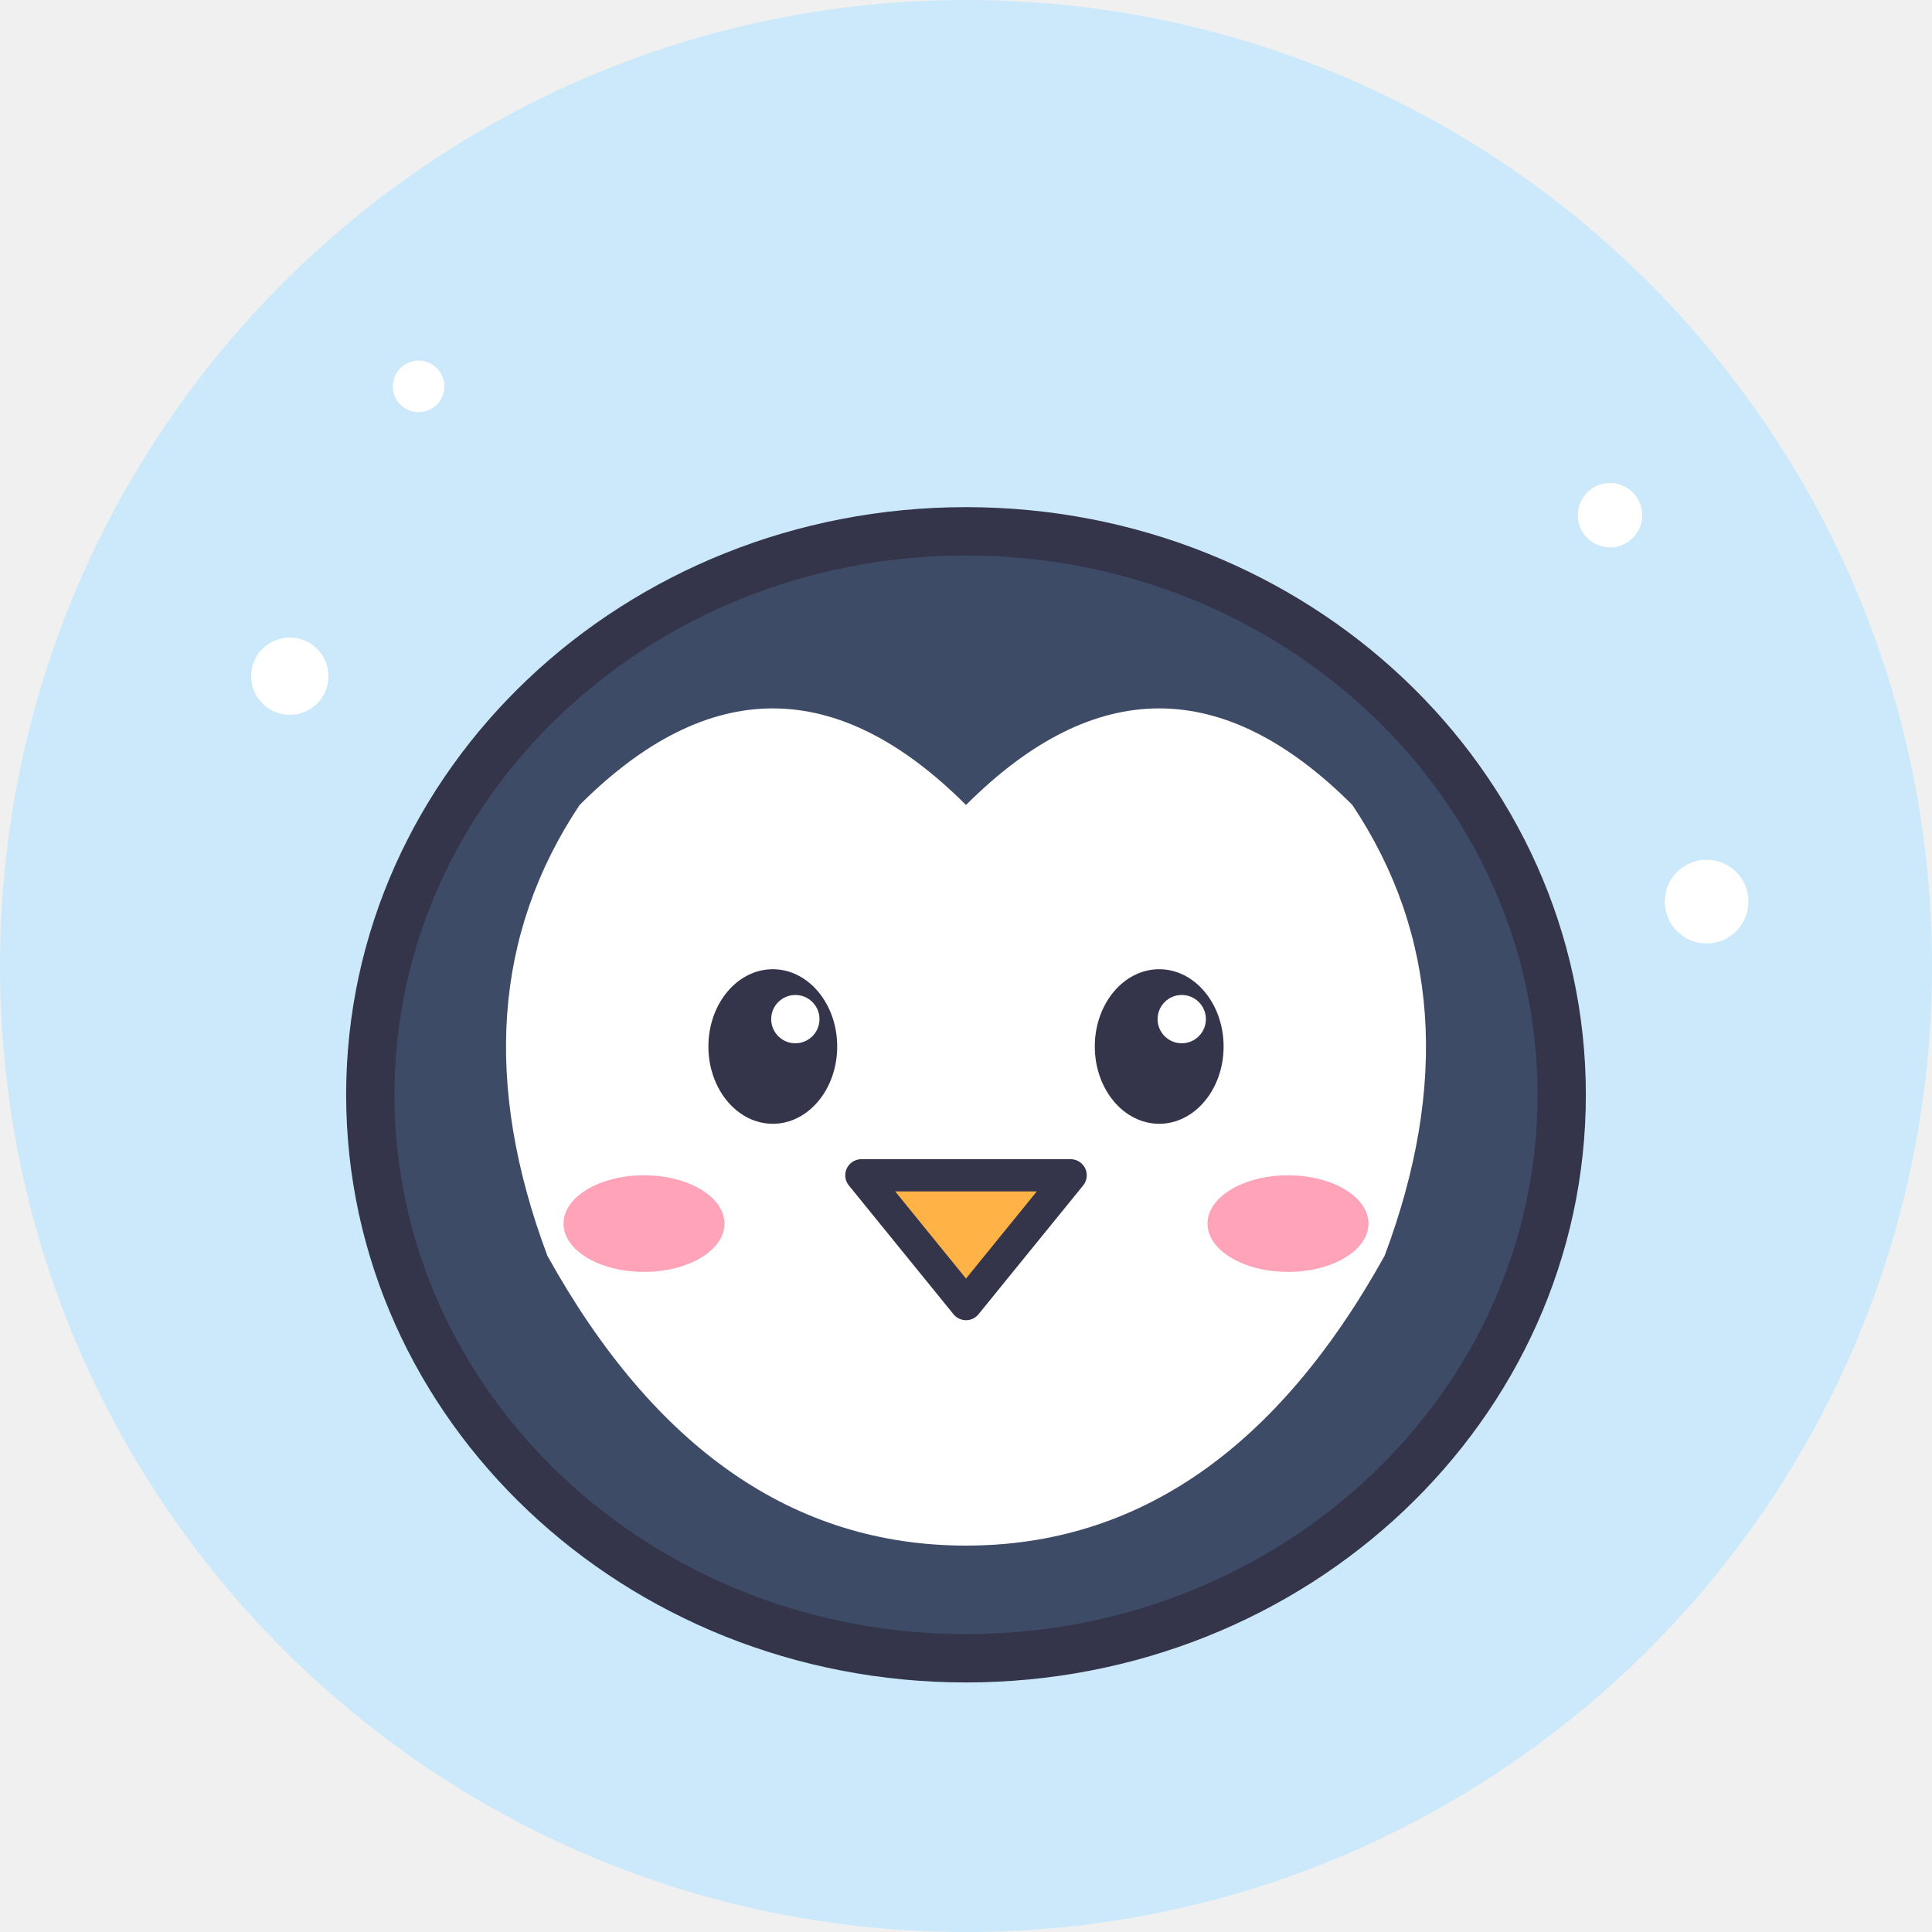
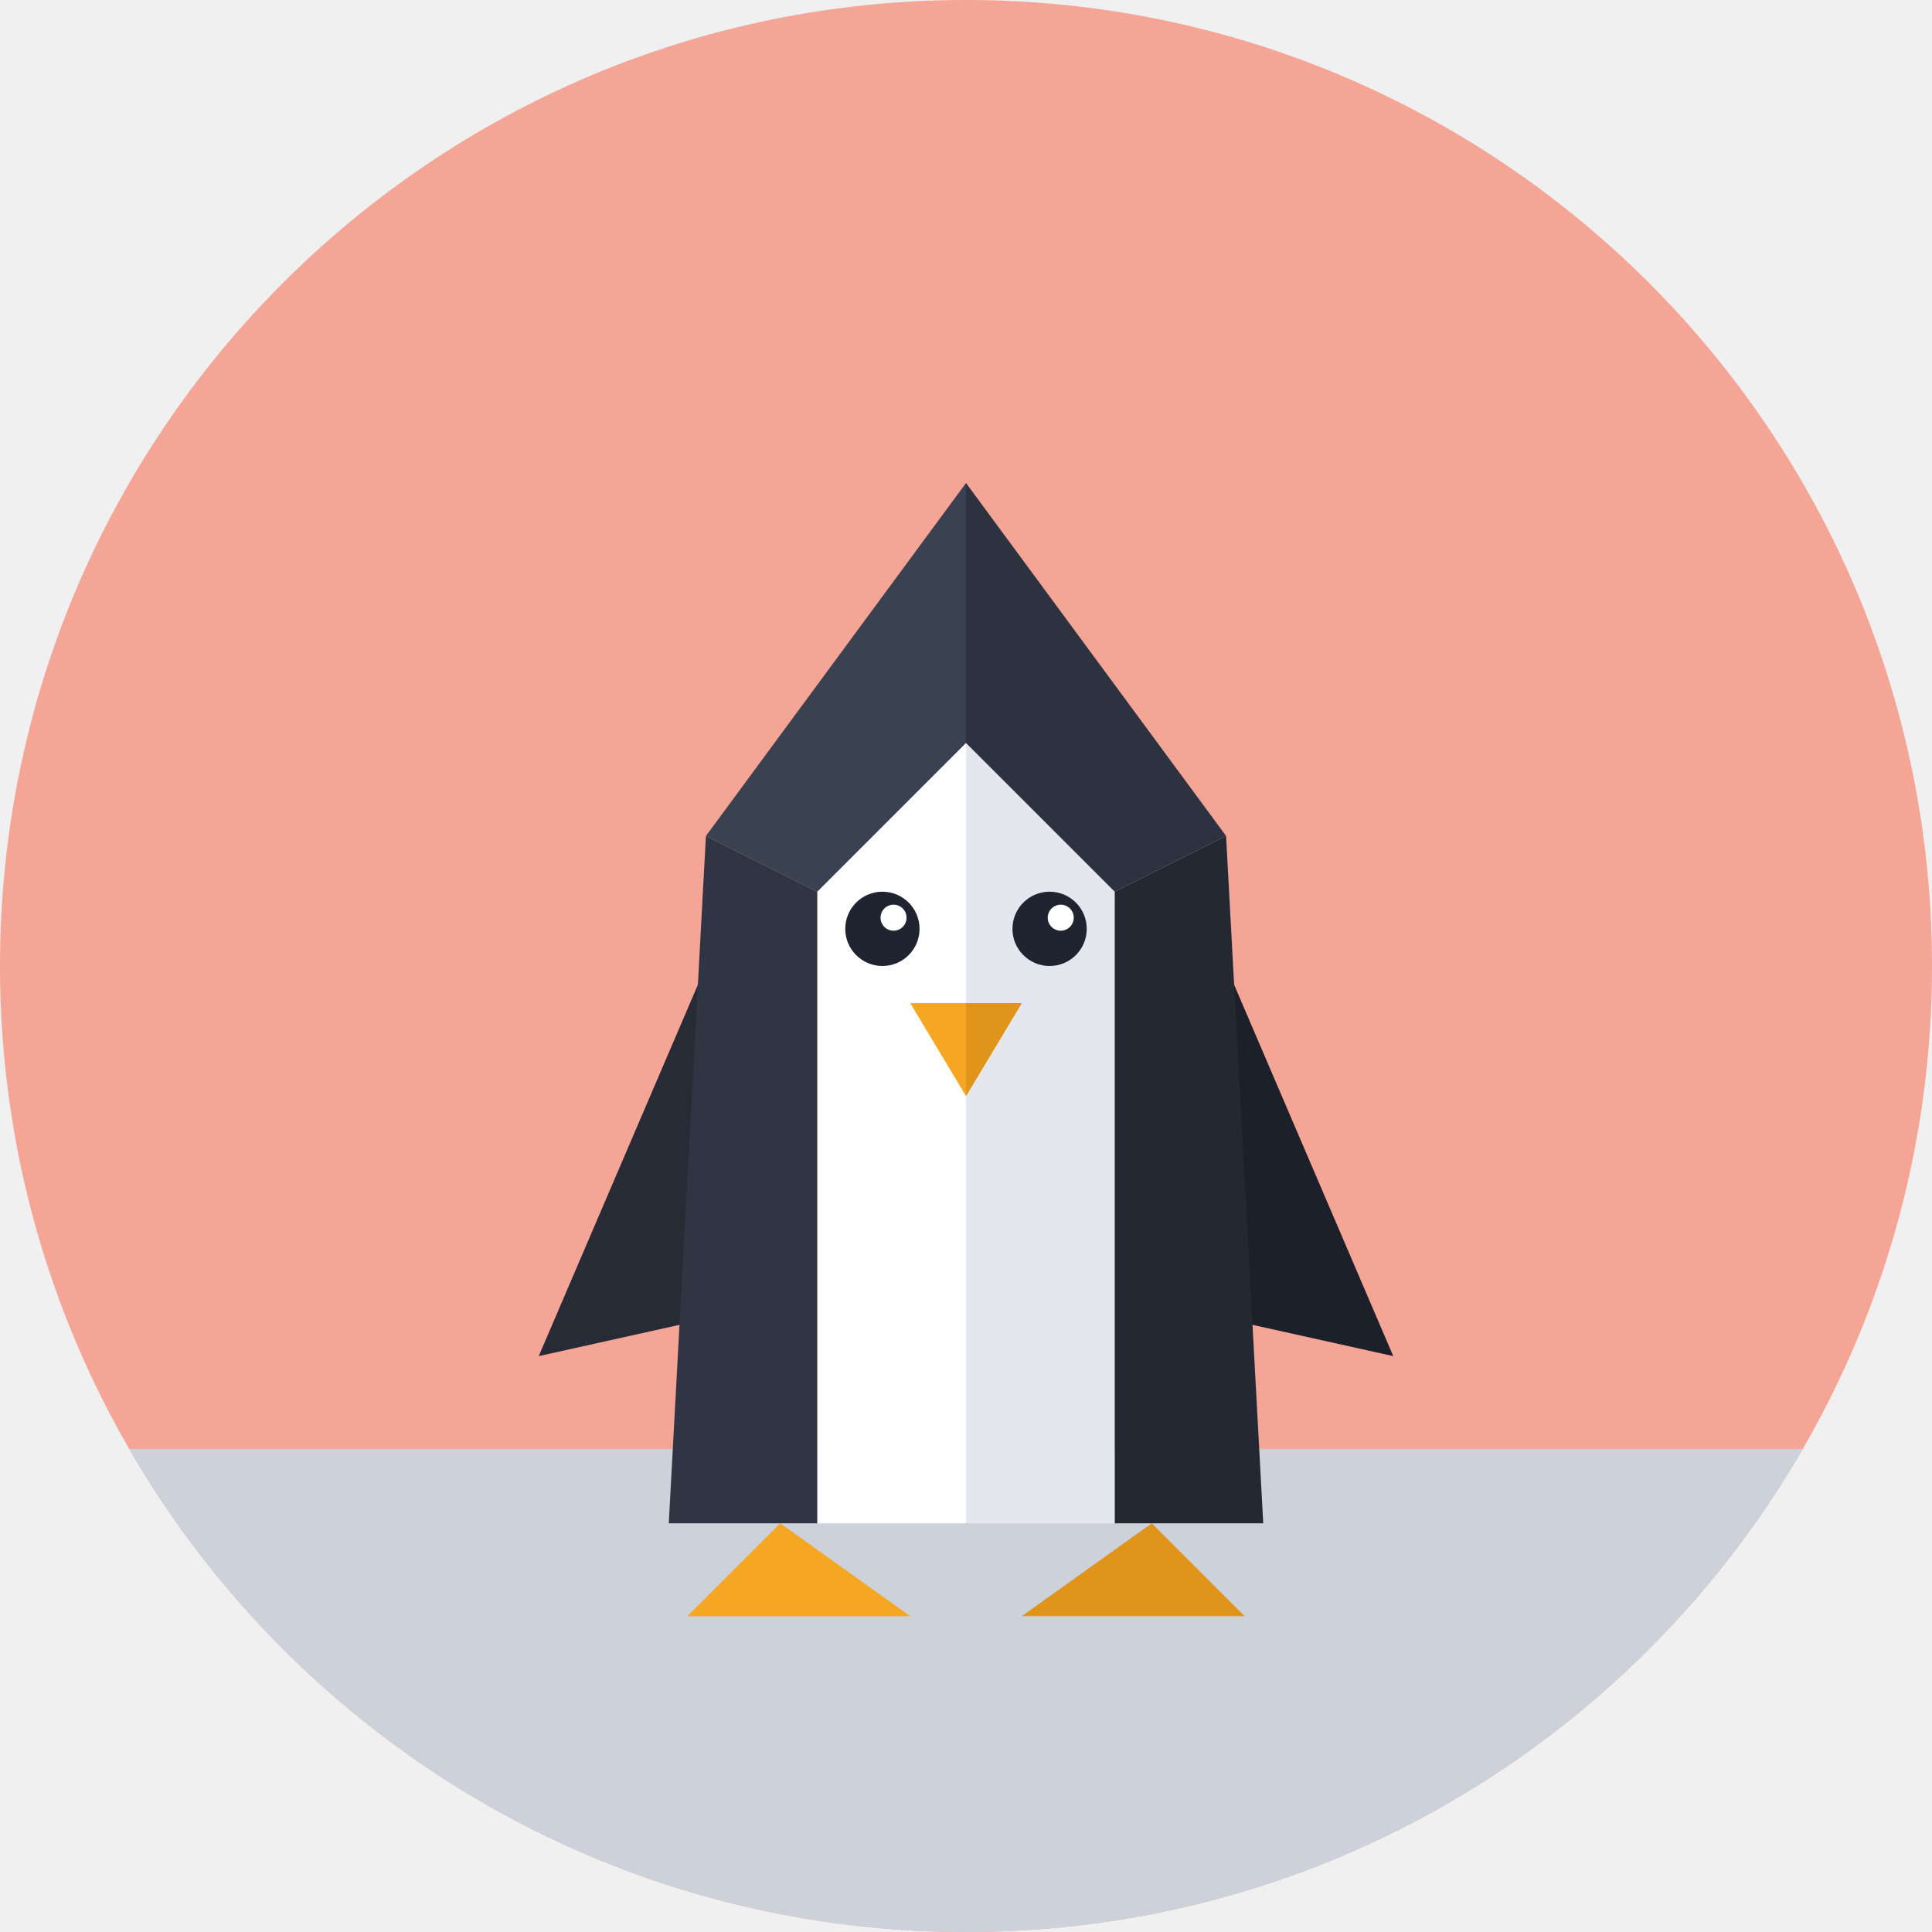
- <svg xmlns="http://www.w3.org/2000/svg" viewBox="0 0 120 120">
+ <svg xmlns="http://www.w3.org/2000/svg" viewBox="8 10 104 104">
  <defs>
    <clipPath id="c">
-       <circle cx="60" cy="60" r="60" />
+       <circle cx="60" cy="62" r="52" />
    </clipPath>
  </defs>
-   <g clip-path="url(#c)">
-     <circle cx="60" cy="60" r="60" fill="#CBE9FA" />
-     <g fill="#FFFFFF">
-       <circle cx="18" cy="42" r="2.4" />
-       <circle cx="100" cy="32" r="2" />
-       <circle cx="106" cy="56" r="2.6" />
-       <circle cx="26" cy="24" r="1.6" />
-     </g>
-     <ellipse cx="60" cy="68" rx="37" ry="35" fill="#3D4B66" stroke="#34344A" stroke-width="3" />
-     <path d="M60 50 Q48 38 36 50 Q28 62 34 78 Q44 96 60 96 Q76 96 86 78 Q92 62 84 50 Q72 38 60 50 Z" fill="#FFFFFF" />
-     <ellipse cx="48" cy="65" rx="4" ry="4.8" fill="#34344A" />
-     <ellipse cx="72" cy="65" rx="4" ry="4.8" fill="#34344A" />
-     <circle cx="49.4" cy="63.3" r="1.5" fill="#FFFFFF" />
-     <circle cx="73.4" cy="63.3" r="1.5" fill="#FFFFFF" />
-     <ellipse cx="40" cy="76" rx="5" ry="3" fill="#FFA3B8" />
-     <ellipse cx="80" cy="76" rx="5" ry="3" fill="#FFA3B8" />
-     <path d="M53.5 73 H66.5 L60 81 Z" fill="#FFB347" stroke="#34344A" stroke-width="2" stroke-linejoin="round" />
+   <g clip-path="url(#c)" stroke-linejoin="round">
+     <rect width="120" height="120" fill="#F4A596" />
+     <path d="M0 88 H120 V120 H0 Z" fill="#CDD1DA" />
+     <polygon points="50,92 45,97 57,97" fill="#F5A623" />
+     <polygon points="70,92 75,97 63,97" fill="#E0941A" />
+     <polygon points="46,62 37,83 46,81" fill="#262B36" />
+     <polygon points="74,62 83,83 74,81" fill="#1C2029" />
+     <polygon points="44,92 52,92 52,58 46,55" fill="#2F3542" />
+     <polygon points="68,92 76,92 74,55 68,58" fill="#232833" />
+     <polygon points="46,55 60,36 60,50 52,58" fill="#3A4252" />
+     <polygon points="60,36 74,55 68,58 60,50" fill="#2C3240" />
+     <polygon points="52,92 60,92 60,50 52,58" fill="#FFFFFF" />
+     <polygon points="60,92 68,92 68,58 60,50" fill="#E4E7EE" />
+     <circle cx="55.5" cy="60" r="2" fill="#1F2430" />
+     <circle cx="64.5" cy="60" r="2" fill="#1F2430" />
+     <circle cx="56.1" cy="59.4" r="0.7" fill="#FFFFFF" />
+     <circle cx="65.1" cy="59.4" r="0.7" fill="#FFFFFF" />
+     <polygon points="57,64 63,64 60,69" fill="#F5A623" />
+     <polygon points="60,64 63,64 60,69" fill="#E0941A" />
  </g>
</svg>
